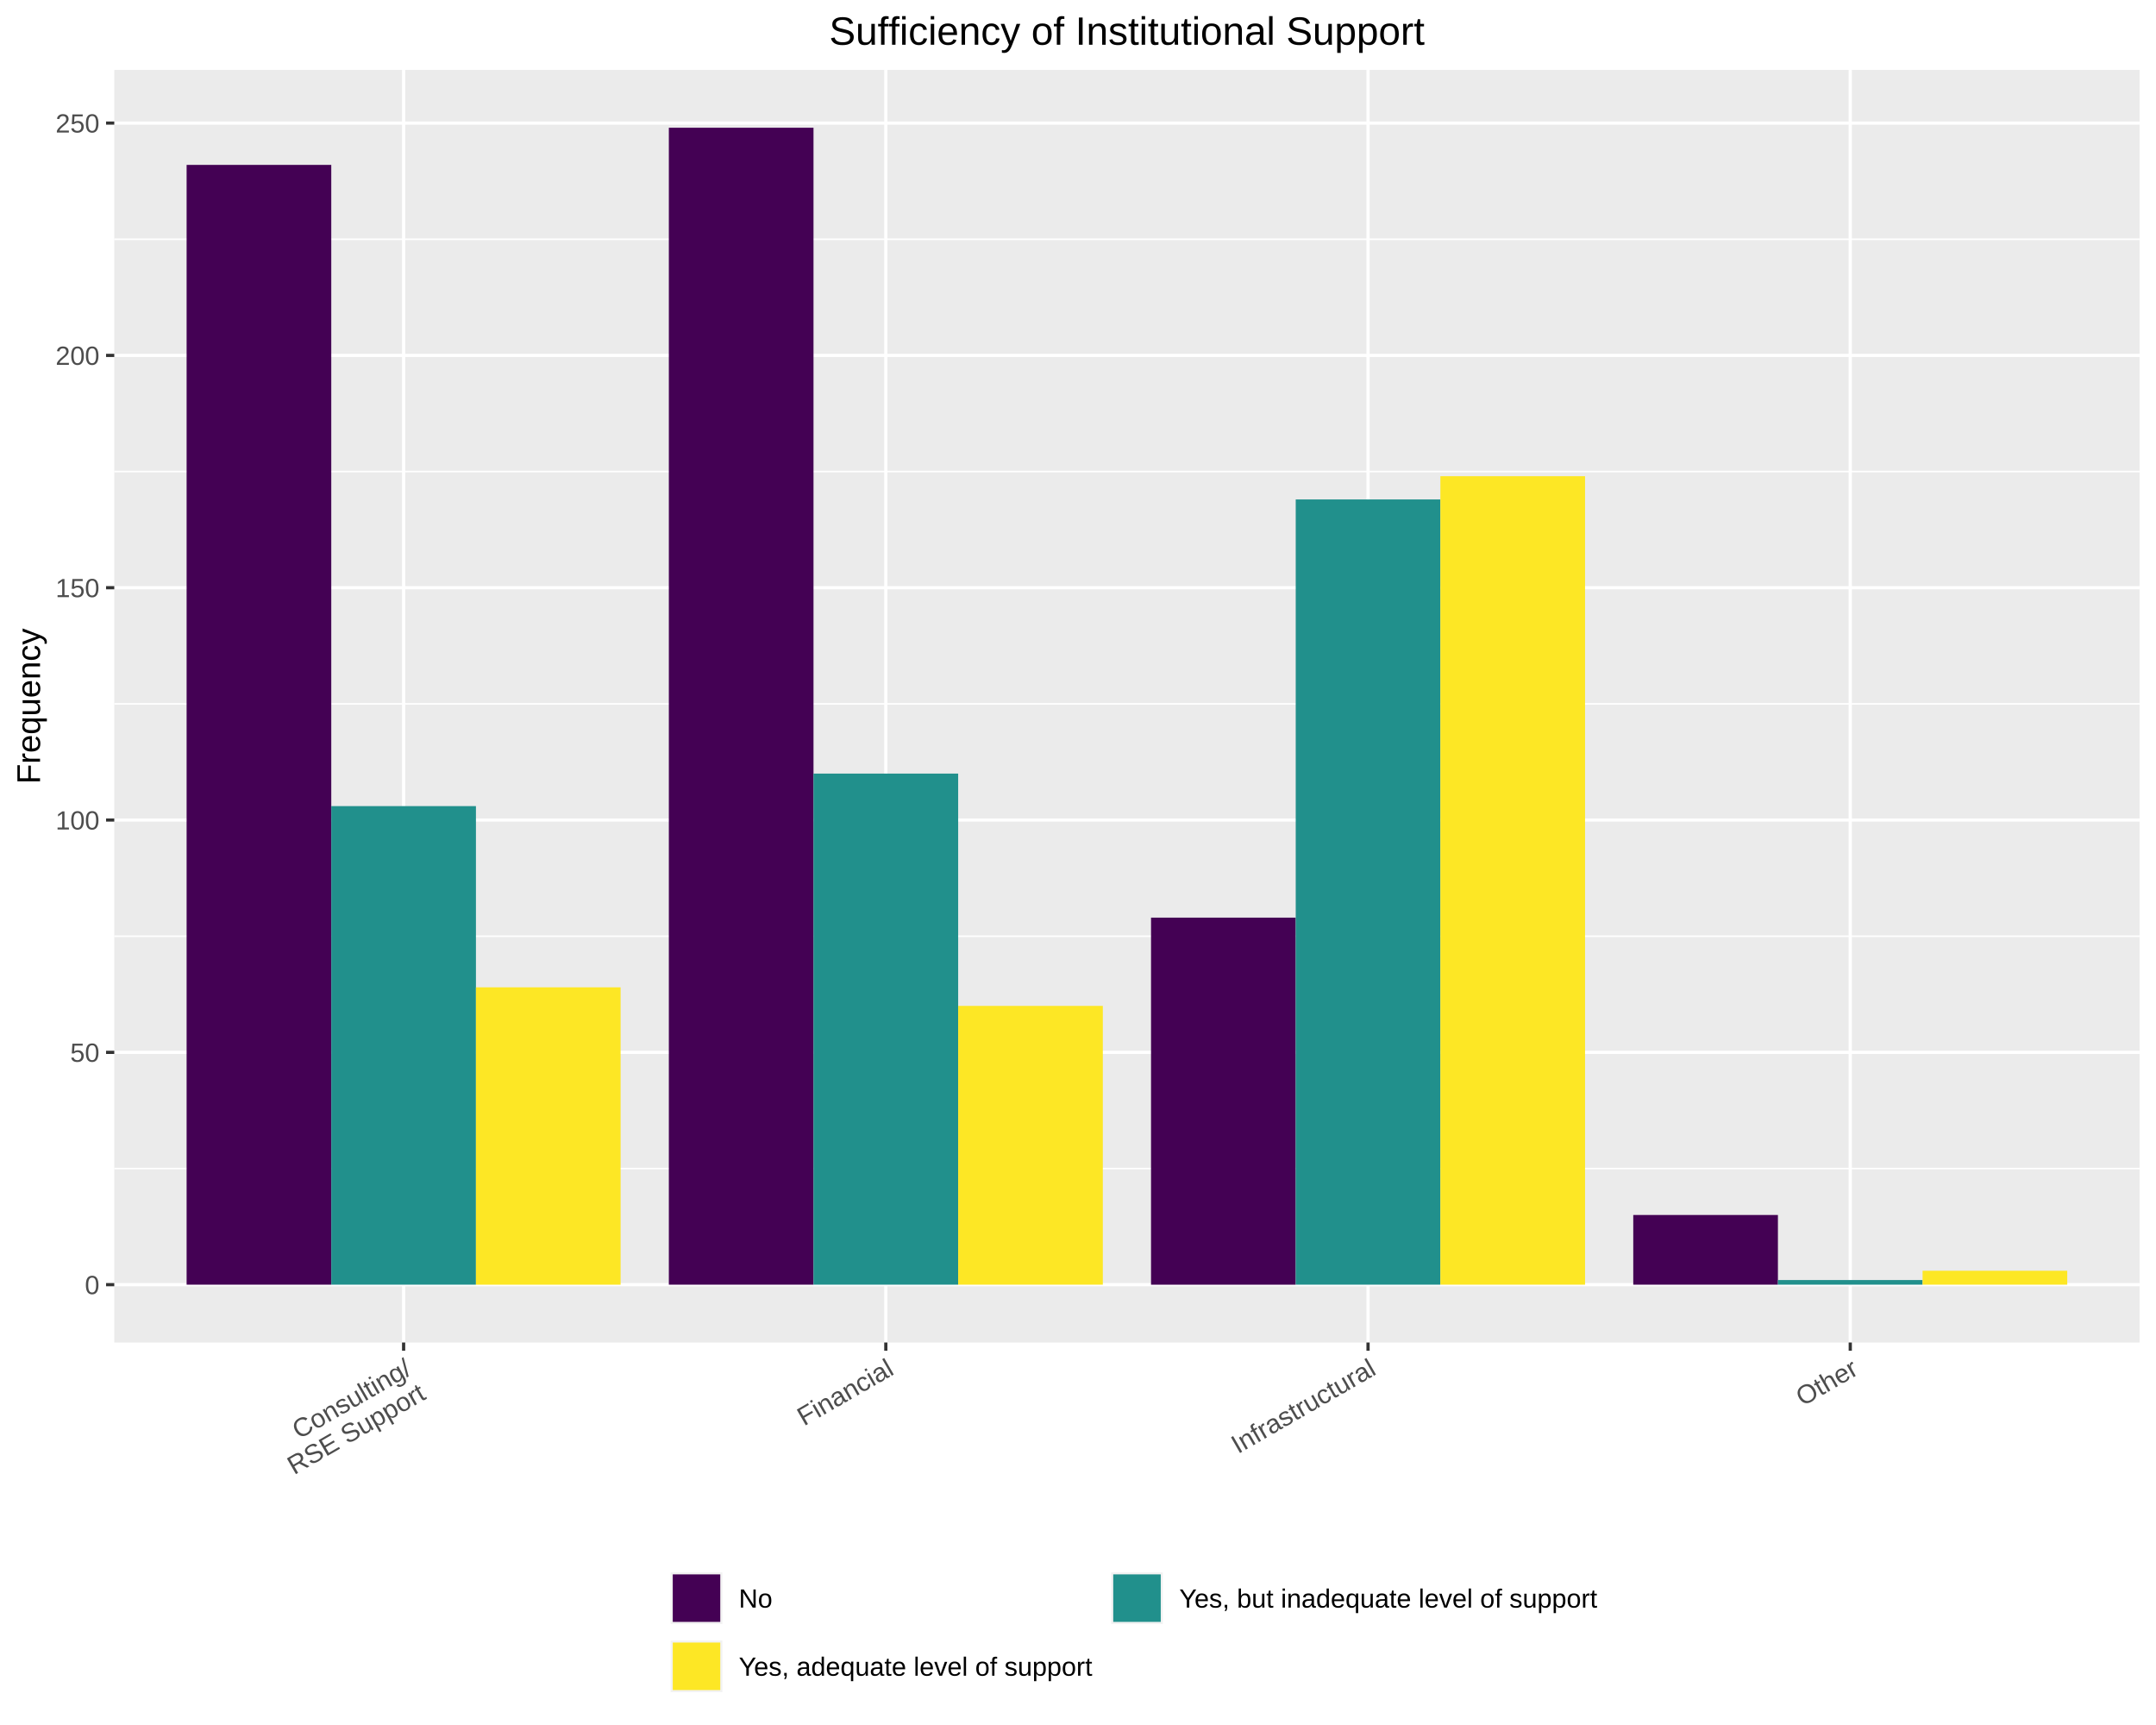
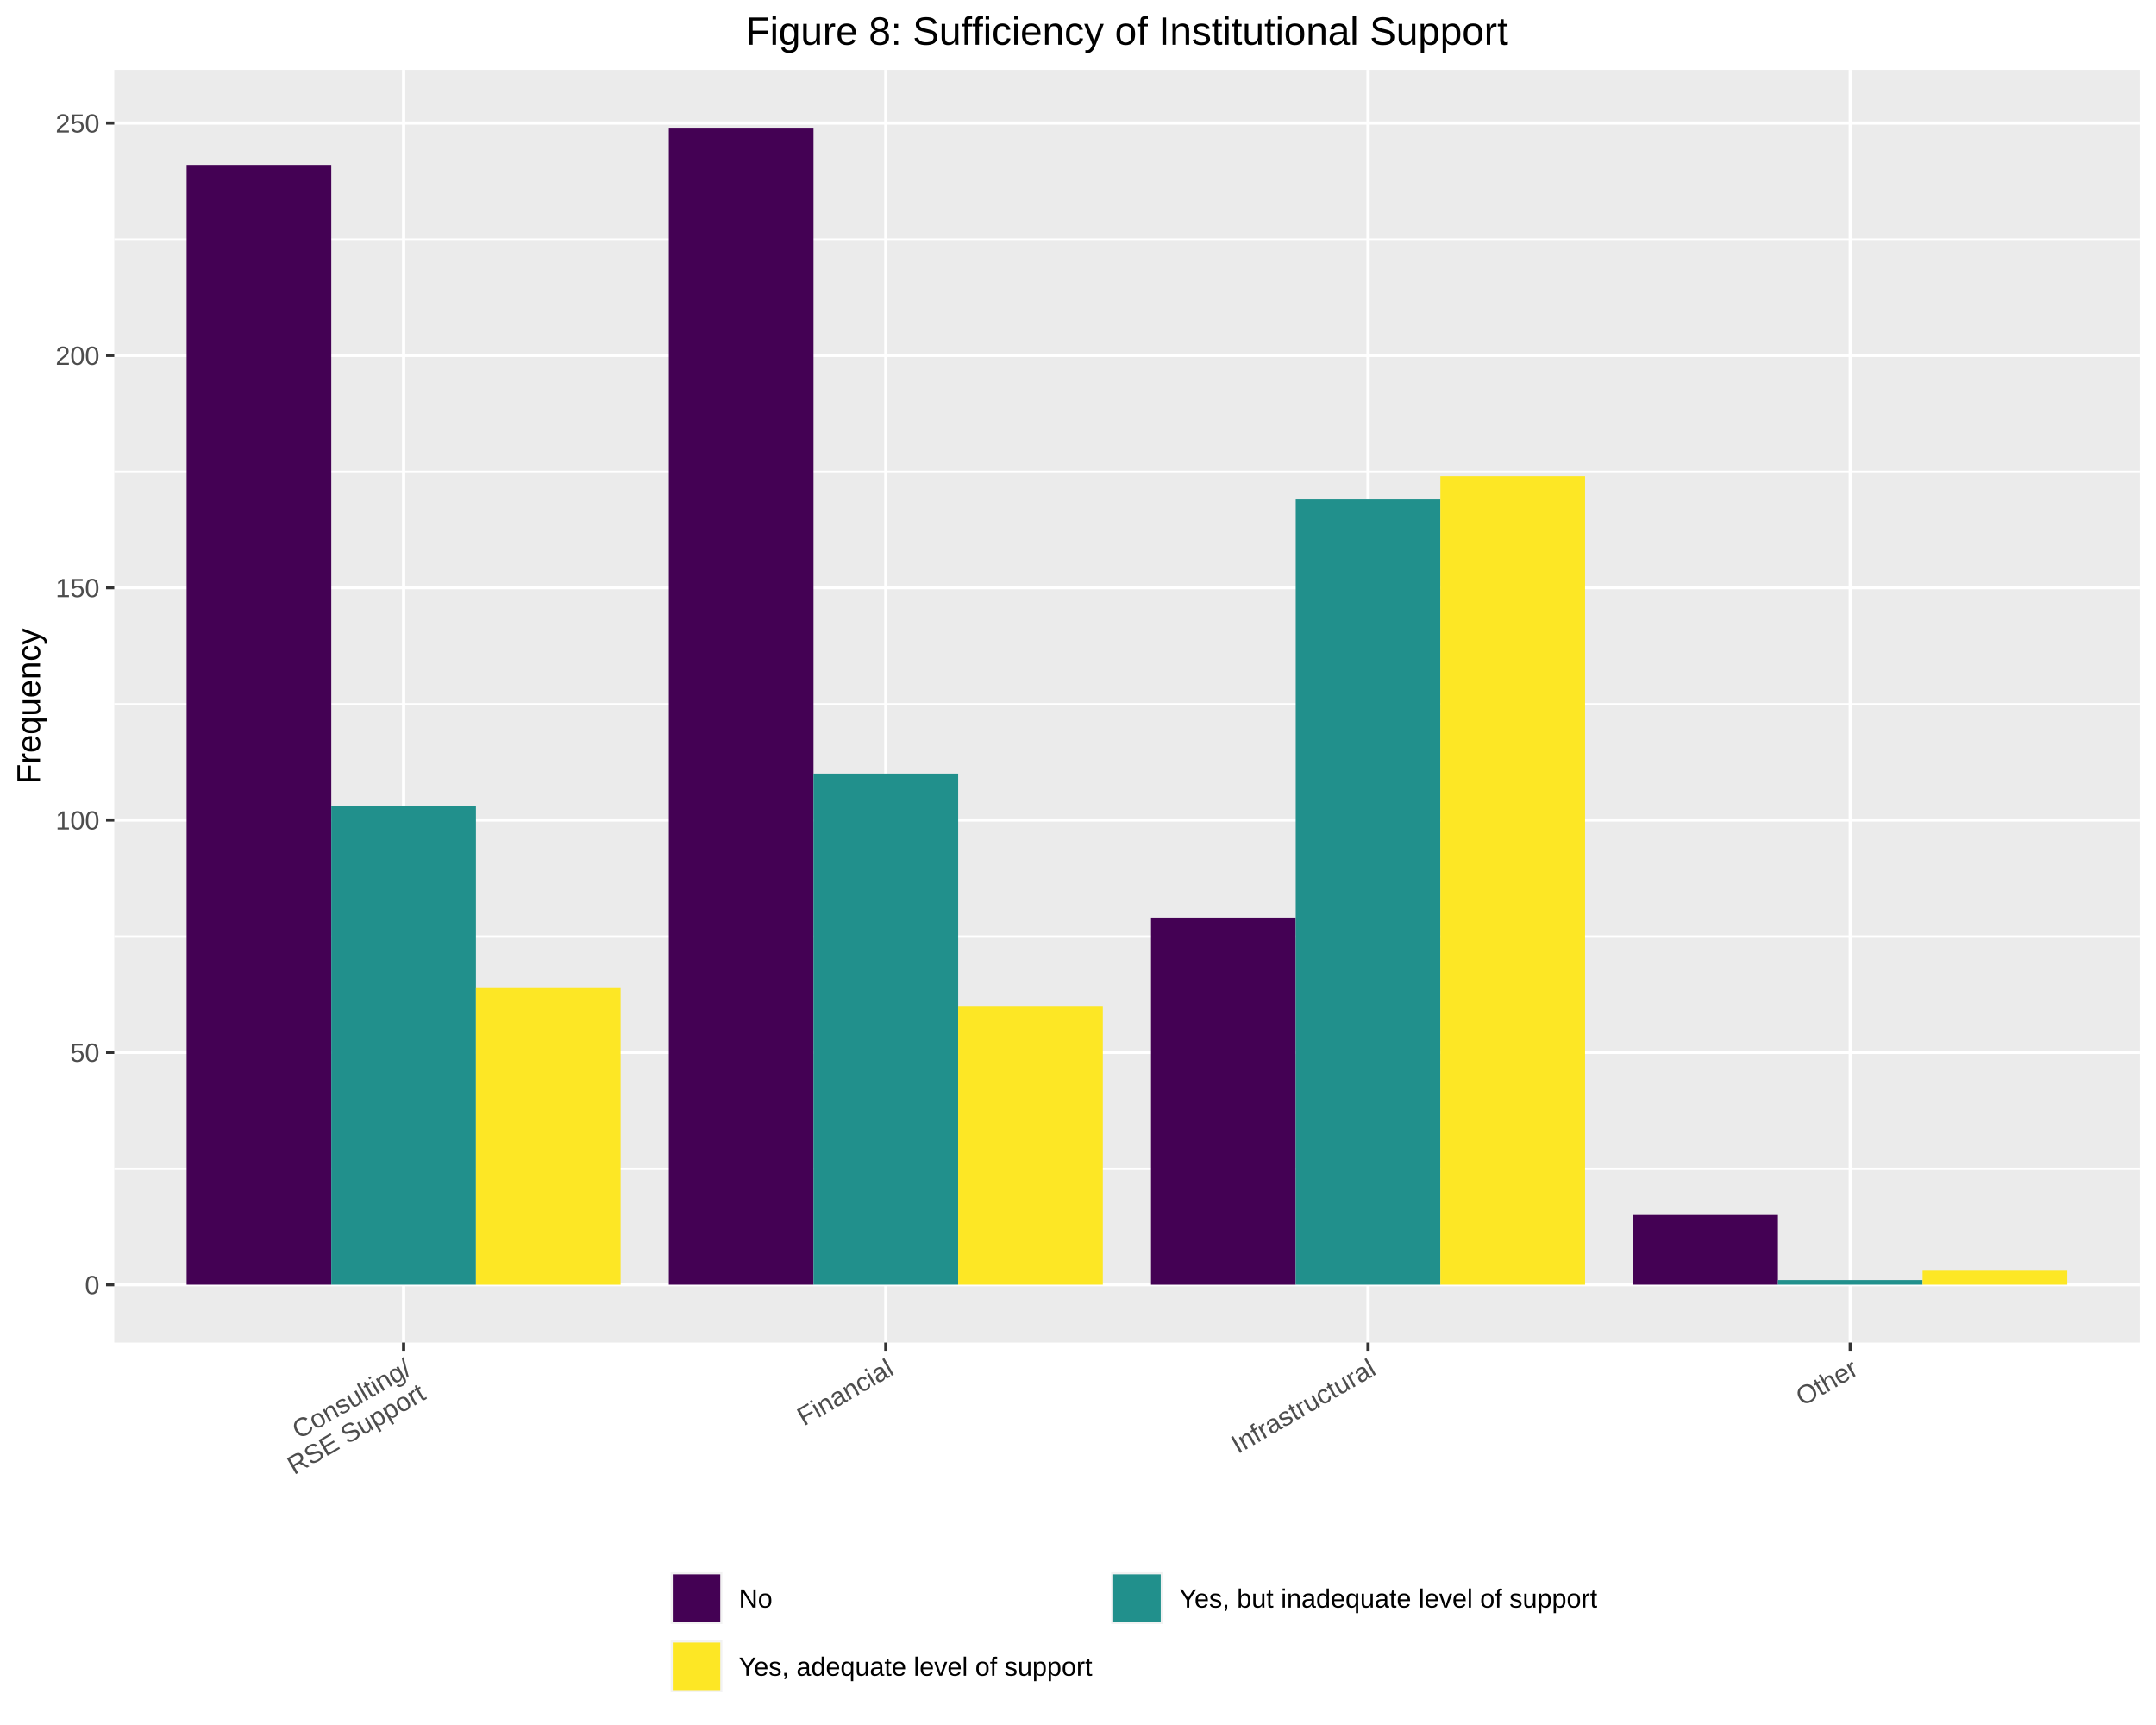
<svg xmlns="http://www.w3.org/2000/svg" class="svglite" width="720.00pt" height="576.00pt" viewBox="0 0 720.00 576.00">
  <defs>
    <style type="text/css">
    .svglite line, .svglite polyline, .svglite polygon, .svglite path, .svglite rect, .svglite circle {
      fill: none;
      stroke: #000000;
      stroke-linecap: round;
      stroke-linejoin: round;
      stroke-miterlimit: 10.00;
    }
    .svglite text {
      white-space: pre;
    }
  </style>
  </defs>
  <rect width="100%" height="100%" style="stroke: none; fill: #FFFFFF;" />
  <defs>
    <clipPath id="cpMC4wMHw3MjAuMDB8MC4wMHw1NzYuMDA=">
      <rect x="0.00" y="0.00" width="720.00" height="576.00" />
    </clipPath>
  </defs>
  <g clip-path="url(#cpMC4wMHw3MjAuMDB8MC4wMHw1NzYuMDA=)">
    <rect x="0.00" y="0.00" width="720.00" height="576.00" style="stroke-width: 1.07; stroke: #FFFFFF; fill: #FFFFFF;" />
  </g>
  <defs>
    <clipPath id="cpMzguMTZ8NzE0LjUyfDIzLjM0fDQ0OC4yOQ==">
      <rect x="38.16" y="23.34" width="676.36" height="424.95" />
    </clipPath>
  </defs>
  <g clip-path="url(#cpMzguMTZ8NzE0LjUyfDIzLjM0fDQ0OC4yOQ==)">
    <rect x="38.16" y="23.34" width="676.36" height="424.95" style="stroke-width: 1.07; stroke: none; fill: #EBEBEB;" />
    <polyline points="38.16,390.19 714.52,390.19 " style="stroke-width: 0.53; stroke: #FFFFFF; stroke-linecap: butt;" />
    <polyline points="38.16,312.61 714.52,312.61 " style="stroke-width: 0.53; stroke: #FFFFFF; stroke-linecap: butt;" />
    <polyline points="38.16,235.04 714.52,235.04 " style="stroke-width: 0.53; stroke: #FFFFFF; stroke-linecap: butt;" />
    <polyline points="38.16,157.46 714.52,157.46 " style="stroke-width: 0.53; stroke: #FFFFFF; stroke-linecap: butt;" />
    <polyline points="38.16,79.89 714.52,79.89 " style="stroke-width: 0.53; stroke: #FFFFFF; stroke-linecap: butt;" />
    <polyline points="38.16,428.97 714.52,428.97 " style="stroke-width: 1.07; stroke: #FFFFFF; stroke-linecap: butt;" />
    <polyline points="38.16,351.40 714.52,351.40 " style="stroke-width: 1.07; stroke: #FFFFFF; stroke-linecap: butt;" />
    <polyline points="38.16,273.82 714.52,273.82 " style="stroke-width: 1.07; stroke: #FFFFFF; stroke-linecap: butt;" />
    <polyline points="38.16,196.25 714.52,196.25 " style="stroke-width: 1.07; stroke: #FFFFFF; stroke-linecap: butt;" />
    <polyline points="38.16,118.67 714.52,118.67 " style="stroke-width: 1.07; stroke: #FFFFFF; stroke-linecap: butt;" />
    <polyline points="38.16,41.10 714.52,41.10 " style="stroke-width: 1.07; stroke: #FFFFFF; stroke-linecap: butt;" />
    <polyline points="134.79,448.29 134.79,23.34 " style="stroke-width: 1.07; stroke: #FFFFFF; stroke-linecap: butt;" />
    <polyline points="295.82,448.29 295.82,23.34 " style="stroke-width: 1.07; stroke: #FFFFFF; stroke-linecap: butt;" />
    <polyline points="456.86,448.29 456.86,23.34 " style="stroke-width: 1.07; stroke: #FFFFFF; stroke-linecap: butt;" />
    <polyline points="617.90,448.29 617.90,23.34 " style="stroke-width: 1.07; stroke: #FFFFFF; stroke-linecap: butt;" />
    <rect x="62.32" y="55.06" width="48.31" height="373.91" style="stroke-width: 1.07; stroke: none; stroke-linecap: square; stroke-linejoin: miter; fill: #440154;" />
    <rect x="110.63" y="269.17" width="48.31" height="159.80" style="stroke-width: 1.07; stroke: none; stroke-linecap: square; stroke-linejoin: miter; fill: #21908C;" />
    <rect x="158.94" y="329.68" width="48.31" height="99.30" style="stroke-width: 1.07; stroke: none; stroke-linecap: square; stroke-linejoin: miter; fill: #FDE725;" />
    <rect x="223.36" y="42.65" width="48.31" height="386.32" style="stroke-width: 1.07; stroke: none; stroke-linecap: square; stroke-linejoin: miter; fill: #440154;" />
    <rect x="271.67" y="258.31" width="48.31" height="170.66" style="stroke-width: 1.07; stroke: none; stroke-linecap: square; stroke-linejoin: miter; fill: #21908C;" />
    <rect x="319.98" y="335.88" width="48.31" height="93.09" style="stroke-width: 1.07; stroke: none; stroke-linecap: square; stroke-linejoin: miter; fill: #FDE725;" />
    <rect x="384.39" y="306.41" width="48.31" height="122.57" style="stroke-width: 1.07; stroke: none; stroke-linecap: square; stroke-linejoin: miter; fill: #440154;" />
    <rect x="432.71" y="166.77" width="48.31" height="262.20" style="stroke-width: 1.07; stroke: none; stroke-linecap: square; stroke-linejoin: miter; fill: #21908C;" />
    <rect x="481.02" y="159.01" width="48.31" height="269.96" style="stroke-width: 1.07; stroke: none; stroke-linecap: square; stroke-linejoin: miter; fill: #FDE725;" />
    <rect x="545.43" y="405.70" width="48.31" height="23.27" style="stroke-width: 1.07; stroke: none; stroke-linecap: square; stroke-linejoin: miter; fill: #440154;" />
    <rect x="593.74" y="427.42" width="48.31" height="1.55" style="stroke-width: 1.07; stroke: none; stroke-linecap: square; stroke-linejoin: miter; fill: #21908C;" />
    <rect x="642.05" y="424.32" width="48.31" height="4.65" style="stroke-width: 1.07; stroke: none; stroke-linecap: square; stroke-linejoin: miter; fill: #FDE725;" />
  </g>
  <g clip-path="url(#cpMC4wMHw3MjAuMDB8MC4wMHw1NzYuMDA=)">
    <text x="33.23" y="432.13" text-anchor="end" style="font-size: 8.80px;fill: #4D4D4D; font-family: &quot;Arial&quot;;" textLength="4.90px" lengthAdjust="spacingAndGlyphs">0</text>
    <text x="33.23" y="354.55" text-anchor="end" style="font-size: 8.80px;fill: #4D4D4D; font-family: &quot;Arial&quot;;" textLength="9.79px" lengthAdjust="spacingAndGlyphs">50</text>
    <text x="33.23" y="276.98" text-anchor="end" style="font-size: 8.80px;fill: #4D4D4D; font-family: &quot;Arial&quot;;" textLength="14.69px" lengthAdjust="spacingAndGlyphs">100</text>
    <text x="33.23" y="199.40" text-anchor="end" style="font-size: 8.80px;fill: #4D4D4D; font-family: &quot;Arial&quot;;" textLength="14.69px" lengthAdjust="spacingAndGlyphs">150</text>
    <text x="33.23" y="121.83" text-anchor="end" style="font-size: 8.80px;fill: #4D4D4D; font-family: &quot;Arial&quot;;" textLength="14.69px" lengthAdjust="spacingAndGlyphs">200</text>
    <text x="33.23" y="44.25" text-anchor="end" style="font-size: 8.80px;fill: #4D4D4D; font-family: &quot;Arial&quot;;" textLength="14.69px" lengthAdjust="spacingAndGlyphs">250</text>
    <polyline points="35.42,428.97 38.16,428.97 " style="stroke-width: 1.07; stroke: #333333; stroke-linecap: butt;" />
    <polyline points="35.42,351.40 38.16,351.40 " style="stroke-width: 1.07; stroke: #333333; stroke-linecap: butt;" />
    <polyline points="35.42,273.82 38.16,273.82 " style="stroke-width: 1.07; stroke: #333333; stroke-linecap: butt;" />
    <polyline points="35.42,196.25 38.16,196.25 " style="stroke-width: 1.07; stroke: #333333; stroke-linecap: butt;" />
    <polyline points="35.42,118.67 38.16,118.67 " style="stroke-width: 1.07; stroke: #333333; stroke-linecap: butt;" />
    <polyline points="35.42,41.10 38.16,41.10 " style="stroke-width: 1.07; stroke: #333333; stroke-linecap: butt;" />
    <polyline points="134.79,451.03 134.79,448.29 " style="stroke-width: 1.07; stroke: #333333; stroke-linecap: butt;" />
    <polyline points="295.82,451.03 295.82,448.29 " style="stroke-width: 1.07; stroke: #333333; stroke-linecap: butt;" />
    <polyline points="456.86,451.03 456.86,448.29 " style="stroke-width: 1.07; stroke: #333333; stroke-linecap: butt;" />
    <polyline points="617.90,451.03 617.90,448.29 " style="stroke-width: 1.07; stroke: #333333; stroke-linecap: butt;" />
    <text transform="translate(137.94,458.68) rotate(-30)" text-anchor="end" style="font-size: 8.80px;fill: #4D4D4D; font-family: &quot;Arial&quot;;" textLength="46.45px" lengthAdjust="spacingAndGlyphs">Consulting/ </text>
    <text transform="translate(142.69,466.91) rotate(-30)" text-anchor="end" style="font-size: 8.80px;fill: #4D4D4D; font-family: &quot;Arial&quot;;" textLength="53.79px" lengthAdjust="spacingAndGlyphs"> RSE Support</text>
    <text transform="translate(298.98,458.68) rotate(-30)" text-anchor="end" style="font-size: 8.80px;fill: #4D4D4D; font-family: &quot;Arial&quot;;" textLength="35.21px" lengthAdjust="spacingAndGlyphs">Financial</text>
    <text transform="translate(460.01,458.68) rotate(-30)" text-anchor="end" style="font-size: 8.80px;fill: #4D4D4D; font-family: &quot;Arial&quot;;" textLength="53.78px" lengthAdjust="spacingAndGlyphs">Infrastructural</text>
    <text transform="translate(621.05,458.68) rotate(-30)" text-anchor="end" style="font-size: 8.80px;fill: #4D4D4D; font-family: &quot;Arial&quot;;" textLength="22.00px" lengthAdjust="spacingAndGlyphs">Other</text>
    <text transform="translate(13.37,235.81) rotate(-90)" text-anchor="middle" style="font-size: 11.00px; font-family: &quot;Arial&quot;;" textLength="51.98px" lengthAdjust="spacingAndGlyphs">Frequency</text>
    <rect x="213.00" y="519.52" width="326.69" height="51.00" style="stroke-width: 1.07; stroke: none; fill: #FFFFFF;" />
    <rect x="223.96" y="525.00" width="17.28" height="17.28" style="stroke-width: 1.07; stroke: none; fill: #F2F2F2;" />
    <rect x="224.67" y="525.71" width="15.86" height="15.86" style="stroke-width: 1.07; stroke: none; stroke-linecap: square; stroke-linejoin: miter; fill: #440154;" />
    <rect x="371.06" y="525.00" width="17.28" height="17.28" style="stroke-width: 1.07; stroke: none; fill: #F2F2F2;" />
    <rect x="371.77" y="525.71" width="15.86" height="15.86" style="stroke-width: 1.07; stroke: none; stroke-linecap: square; stroke-linejoin: miter; fill: #21908C;" />
    <rect x="223.96" y="547.76" width="17.28" height="17.28" style="stroke-width: 1.07; stroke: none; fill: #F2F2F2;" />
    <rect x="224.67" y="548.47" width="15.86" height="15.86" style="stroke-width: 1.07; stroke: none; stroke-linecap: square; stroke-linejoin: miter; fill: #FDE725;" />
    <text x="246.72" y="536.80" style="font-size: 8.80px; font-family: &quot;Arial&quot;;" textLength="11.25px" lengthAdjust="spacingAndGlyphs">No</text>
    <text x="393.82" y="536.80" style="font-size: 8.80px; font-family: &quot;Arial&quot;;" textLength="140.39px" lengthAdjust="spacingAndGlyphs">Yes, but inadequate level of support</text>
    <text x="246.72" y="559.55" style="font-size: 8.80px; font-family: &quot;Arial&quot;;" textLength="118.86px" lengthAdjust="spacingAndGlyphs">Yes, adequate level of support</text>
-     <text x="376.34" y="14.94" text-anchor="middle" style="font-size: 13.20px; font-family: &quot;Arial&quot;;" textLength="198.71px" lengthAdjust="spacingAndGlyphs">Sufﬁciency of Institutional Support</text>
+     <text x="376.34" y="14.94" text-anchor="middle" style="font-size: 13.20px; font-family: &quot;Arial&quot;;" textLength="254.43px" lengthAdjust="spacingAndGlyphs">Figure 8: Sufﬁciency of Institutional Support</text>
  </g>
</svg>
